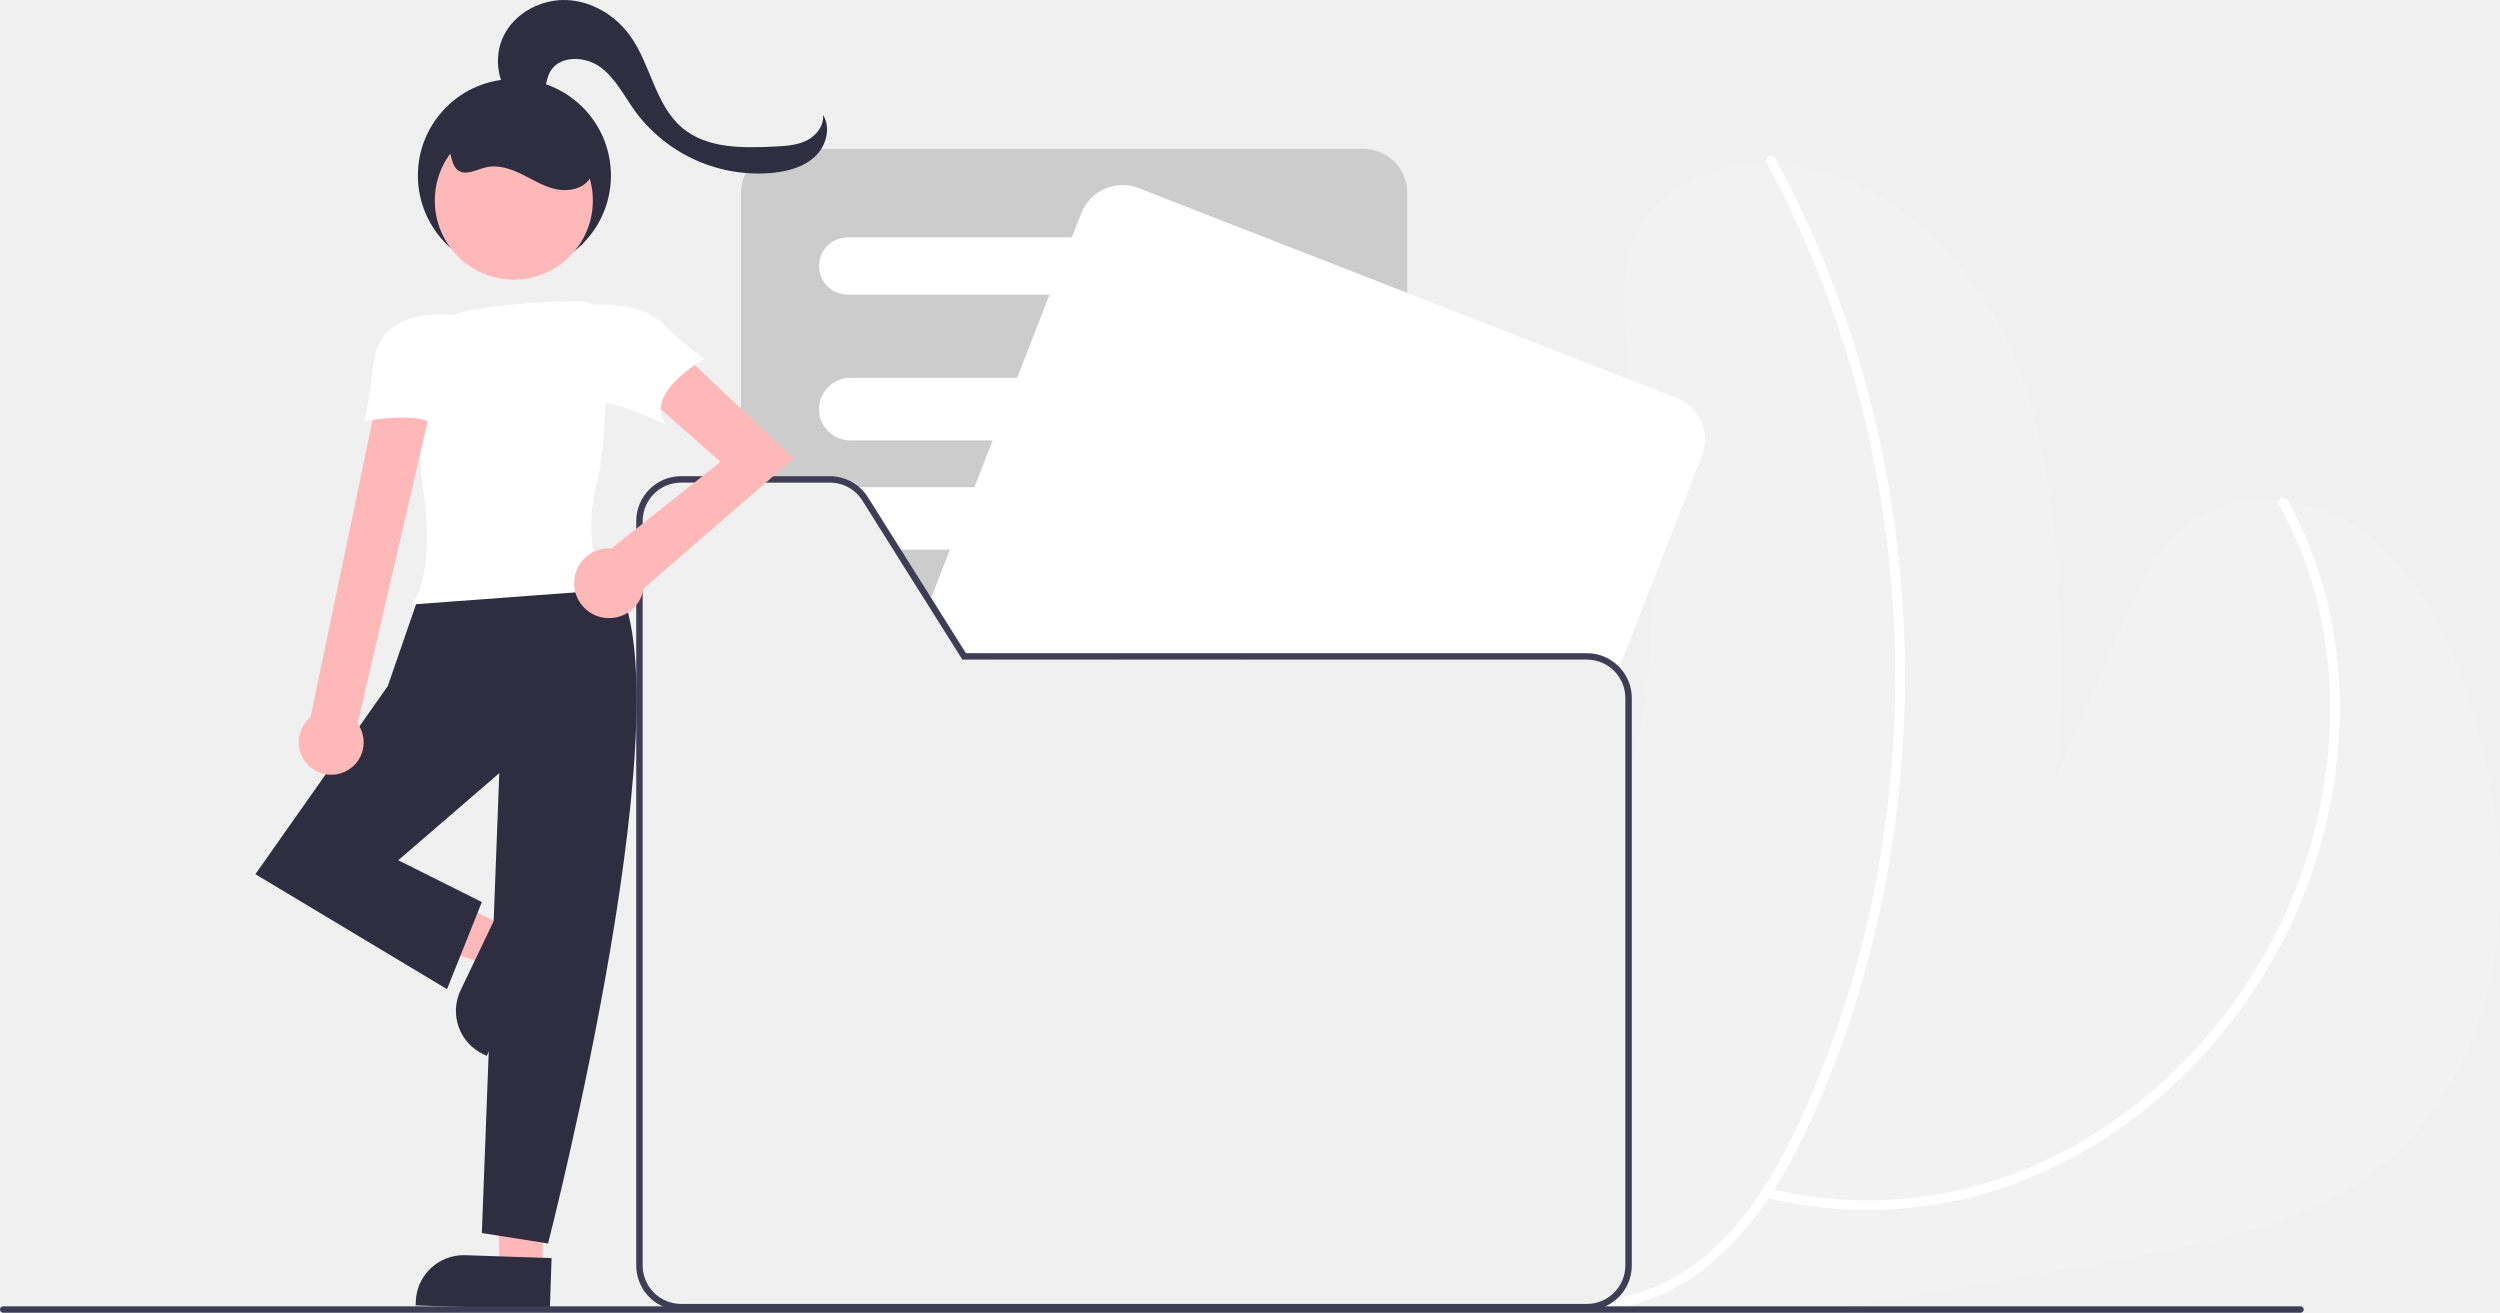
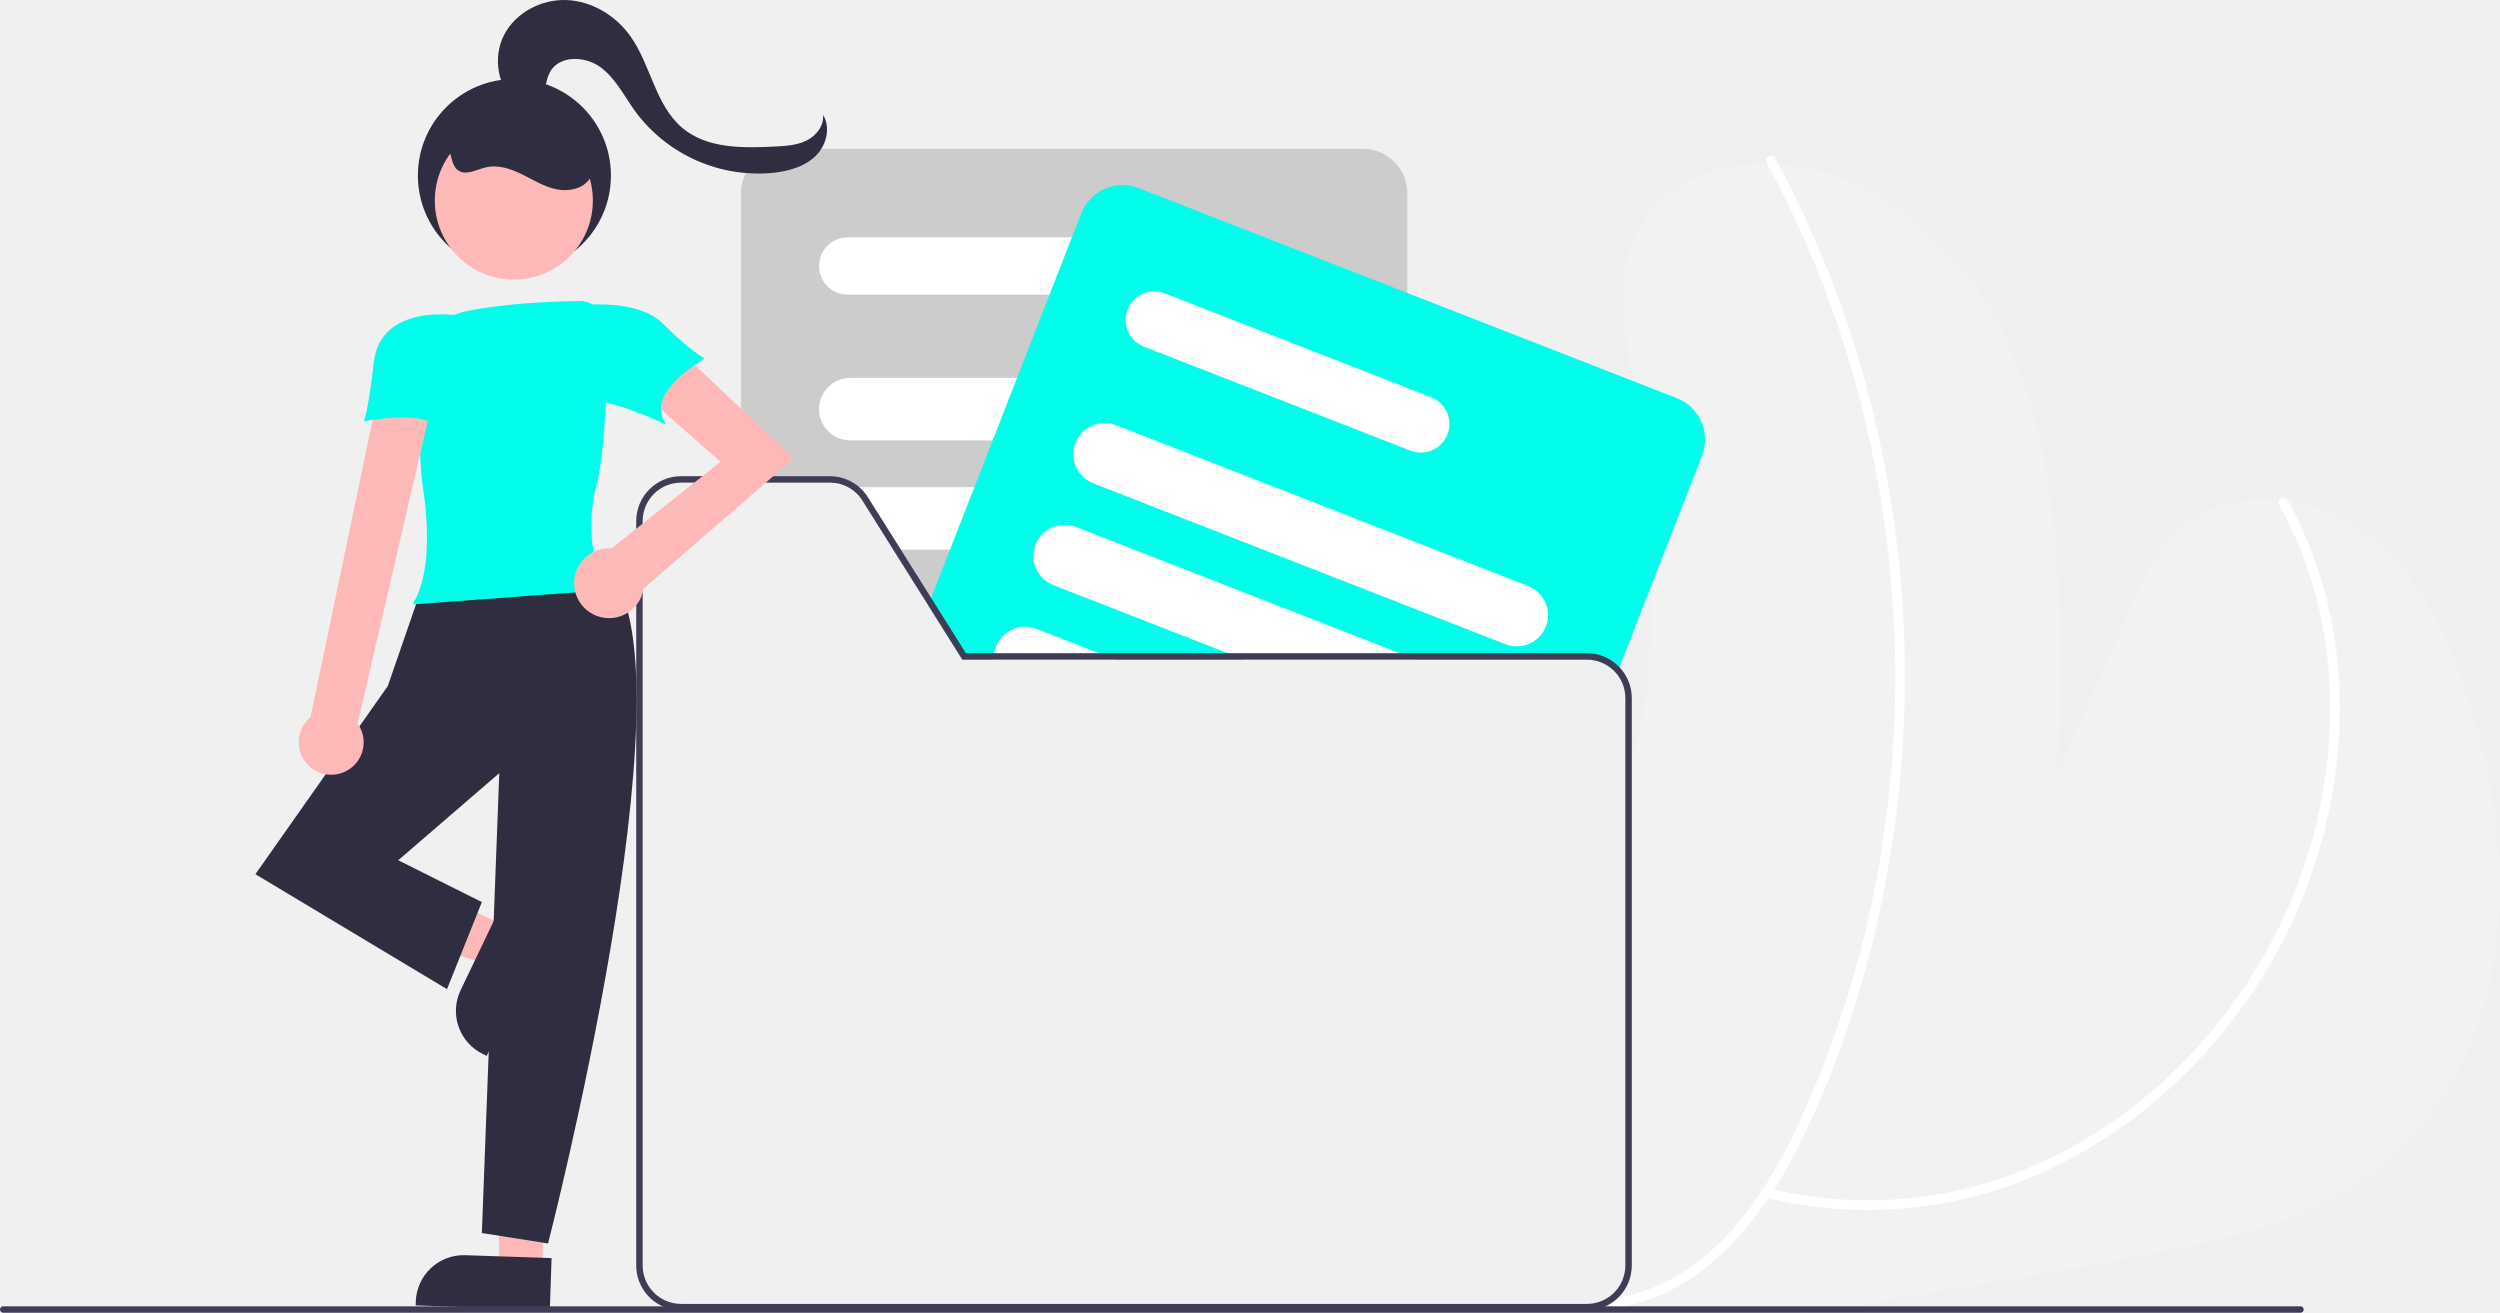
<svg xmlns="http://www.w3.org/2000/svg" data-name="Layer 1" width="777.001" height="407.998" viewBox="0 0 777.001 407.998">
  <path d="M986.85,543.399c-4.07,25.87-16.68,50.98-37.49,66.87-20.48,15.65-46.72,21.21-72.05,25.99q-45.57,8.61-91.39,15.74-6.495,1.035-13,2H595c-.18-.24-.37-.49-.55-.74-.29-.42-.58-.84-.86-1.26-.16-.24-.32-.49-.48-.74H704.71a11.961,11.961,0,0,0,11.95-11.94v-148.96c.72-2.26,1.39-4.53,2-6.83a180.052,180.052,0,0,0,5.53-32.71c.6-7.7.78-15.4.65-23.11-.37-21.19-3.14-42.38-6.15-63.42-.22-1.55-.45-3.11-.67-4.66-2.12-14.62-4.05-30.53,3.32-43.34,8.43-14.66,27.14-20.77,43.99-19.27,30.31,2.71,55.84,25.92,69.11,53.31,13.26,27.38,16.23,58.52,17.44,88.92.64,16.12.57,32.96-1.68,49.13q11.399-26.07,22.82-52.14c4.06-9.27,8.33-18.84,15.85-25.62,15.72-14.19,41.72-11.33,58.51,1.59,16.78,12.93,25.98,33.36,32.1,53.63C987.06,490.909,990.93,517.529,986.85,543.399Z" transform="translate(-211.4996 -246.0008)" fill="#f2f2f2" />
  <path d="M919.798,402.887c10.992,19.468,16.035,41.792,15.915,64.07A155.087,155.087,0,0,1,921.381,530.886a160.607,160.607,0,0,1-34.467,48.299A146.332,146.332,0,0,1,837.383,610.825a129.437,129.437,0,0,1-67.211,6.387q-4.704-.808-9.339-1.96c-1.874-.462-2.674,2.43-.798,2.893A132.777,132.777,0,0,0,831.278,616.096a146.773,146.773,0,0,0,52.183-29.686,162.908,162.908,0,0,0,37.426-47.712,159.495,159.495,0,0,0,17.575-63.863c1.31-22.612-2.48-45.626-12.259-66.138q-1.777-3.728-3.814-7.323a1.501,1.501,0,0,0-2.59,1.514Z" transform="translate(-211.4996 -246.0008)" fill="#fff" />
  <path d="M760.588,296.623a325.344,325.344,0,0,1,28.298,70.983,342.834,342.834,0,0,1,5.832,151.56,324.114,324.114,0,0,1-22.789,72.984c-10.419,23.147-25.42,47.536-51.042,55.641a53.433,53.433,0,0,1-8.86,1.981c-1.904.261-1.094,3.152.798,2.893,26.505-3.638,44.922-25.657,56.472-48.103,11.951-23.225,20.461-48.446,26.12-73.909a345.526,345.526,0,0,0-1.18-154.121,330.416,330.416,0,0,0-26.529-72.797q-2.198-4.347-4.53-8.625c-.923-1.697-3.514-.184-2.59,1.514Z" transform="translate(-211.4996 -246.0008)" fill="#fff" />
  <path d="M635.14,292.259H455.54a13.768,13.768,0,0,0-13.75,13.75v89.99h27.64a11.879,11.879,0,0,1,10.11,5.59l9.58,15.25,9.16,14.57,1.72,2.74,10.48,16.67.12.19h138.29v-145A13.768,13.768,0,0,0,635.14,292.259Z" transform="translate(-211.4996 -246.0008)" fill="#ccc" />
  <path d="M563.95,319.769H474.96a8.895,8.895,0,1,0,0,17.79h88.99a8.895,8.895,0,1,0,0-17.79Z" transform="translate(-211.4996 -246.0008)" fill="#fff" />
  <path d="M613.299,363.449H475.77a9.71,9.71,0,0,0,0,19.42H613.299a9.71,9.71,0,0,0,0-19.42Z" transform="translate(-211.4996 -246.0008)" fill="#fff" />
  <path d="M622.08,403.019a9.704,9.704,0,0,0-8.78-5.59H475.77c-.21,0-.41.01-.62.02a11.914,11.914,0,0,1,4.39,4.14l9.58,15.25H613.299a9.697,9.697,0,0,0,8.78-13.82Z" transform="translate(-211.4996 -246.0008)" fill="#fff" />
  <path d="M622.91,439.809a9.709,9.709,0,0,0-9.61-8.4H498.28l1.72,2.74,10.48,16.67H613.299a9.599,9.599,0,0,0,5.63-1.81,9.697,9.697,0,0,0,4.07-7.9A9.245,9.245,0,0,0,622.91,439.809Z" transform="translate(-211.4996 -246.0008)" fill="#fff" />
-   <path d="M732.69,369.759l-14-5.47-69.8-27.24-83.51-32.59a13.775,13.775,0,0,0-17.81,7.82l-2.92,7.49-6.95,17.79-10.1,25.89-7.58,19.42-5.68,14.56-7.58,19.41-5.69,14.57-.16.42-.91,2.32,10.48,16.67.12.19H704.71a11.916,11.916,0,0,1,9.29,4.44l.82-2.08,10.02-25.66,15.66-40.13A13.777,13.777,0,0,0,732.69,369.759Z" transform="translate(-211.4996 -246.0008)" fill="#ffffff" />
+   <path d="M732.69,369.759l-14-5.47-69.8-27.24-83.51-32.59a13.775,13.775,0,0,0-17.81,7.82l-2.92,7.49-6.95,17.79-10.1,25.89-7.58,19.42-5.68,14.56-7.58,19.41-5.69,14.57-.16.42-.91,2.32,10.48,16.67.12.19H704.71a11.916,11.916,0,0,1,9.29,4.44l.82-2.08,10.02-25.66,15.66-40.13A13.777,13.777,0,0,0,732.69,369.759Z" transform="translate(-211.4996 -246.0008)" fill="#00ffea" />
  <path d="M656.37,369.499l-7.48-2.92-75.42-29.43a8.931,8.931,0,0,0-11.53,5.05,8.924,8.924,0,0,0,5.06,11.53l24.91,9.72,30.81,12.02,26.17,10.22,1.01.39a8.899,8.899,0,0,0,6.47-16.58Z" transform="translate(-211.4996 -246.0008)" fill="#fff" />
  <path d="M686.45,428.139l-37.56-14.66-26.81-10.46-14.32-5.59-37.3-14.56-12.12-4.73a9.71,9.71,0,0,0-12.23,4.73c-.12.25-.24.51-.34.78a9.704,9.704,0,0,0,5.51,12.57l3.1,1.21,49.72,19.41,44.79,17.48,30.5,11.91a9.629,9.629,0,0,0,3.52.66,9.706,9.706,0,0,0,3.54-18.75Z" transform="translate(-211.4996 -246.0008)" fill="#fff" />
  <path d="M648.89,449.949l-2.41-.94-23.57-9.2-21.53-8.4-37.34-14.57-18.06-7.05a9.708,9.708,0,1,0-7.05,18.09l9.04,3.53,45.1,17.6,4.64,1.81.48.19h53.41Z" transform="translate(-211.4996 -246.0008)" fill="#fff" />
  <path d="M557.66,450.819l-4.64-1.81-19.39-7.57a9.695,9.695,0,0,0-13.12,7.57,9.201,9.201,0,0,0-.11,1.81,1.121,1.121,0,0,0,.01.19h37.74Z" transform="translate(-211.4996 -246.0008)" fill="#fff" />
  <path d="M597.71,450.819l-4.64-1.81H520.509a9.201,9.201,0,0,0-.11,1.81h-9.92l.12.19h87.59Zm0,0h-87.23l.12.19h87.59Zm0,0h-87.23l.12.19h87.59Zm.48.19-.48-.19h-87.23l.12.19Zm-175.01,200.25a11.958,11.958,0,0,1-11.94-11.94v-231.37a11.96,11.96,0,0,1,11.94-11.95h18.61v-2H423.18a13.966,13.966,0,0,0-13.94,13.95v231.37a13.95,13.95,0,0,0,8.17,12.68H593.589c-.16-.24-.32-.49-.48-.74Zm291.64-197.89a13.878,13.878,0,0,0-10.11-4.36h-193l-10.8-17.18-.26-.42-9.16-14.57-10.26-16.32a13.976,13.976,0,0,0-11.8-6.52h-46.25a13.966,13.966,0,0,0-13.94,13.95v231.37a13.95,13.95,0,0,0,8.17,12.68,13.749,13.749,0,0,0,5.77,1.26H704.71a13.798,13.798,0,0,0,5.78-1.26,13.951,13.951,0,0,0,8.17-12.68v-176.36A13.87,13.87,0,0,0,714.819,453.369Zm1.84,185.95a11.961,11.961,0,0,1-11.95,11.94H423.18a11.958,11.958,0,0,1-11.94-11.94v-231.37a11.96,11.96,0,0,1,11.94-11.95h46.25a11.879,11.879,0,0,1,10.11,5.59l9.58,15.25,9.16,14.57,1.72,2.74,10.48,16.67.12.19H704.71a11.96,11.96,0,0,1,11.95,11.95Zm-118.95-188.5h-87.23l.12.19h87.59Zm0,0h-87.23l.12.19h87.59Zm0,0h-87.23l.12.19h87.59Zm0,0-4.64-1.81H511.71l-10.8-17.18-.91,2.32,10.48,16.67.12.19h87.59Z" transform="translate(-211.4996 -246.0008)" fill="#3f3d56" />
  <polygon points="156.928 287.77 151.2 299.746 102.283 283.352 110.736 265.677 156.928 287.77" fill="#ffb8b8" />
  <path d="M358.53,543.805h26.834a0,0,0,0,1,0,0v16.119a0,0,0,0,1,0,0h-41.721a0,0,0,0,1,0,0v-1.233A14.887,14.887,0,0,1,358.53,543.805Z" transform="translate(-502.1221 396.5711) rotate(-64.4384)" fill="#2f2e41" />
  <polygon points="168.459 394.715 155.192 394.267 154.633 342.623 170.186 343.541 168.459 394.715" fill="#ffb8b8" />
  <path d="M355.835,636.313h26.834a0,0,0,0,1,0,0v16.119a0,0,0,0,1,0,0h-41.721a0,0,0,0,1,0,0v-1.233A14.887,14.887,0,0,1,355.835,636.313Z" transform="translate(-189.5575 -257.8387) rotate(1.93309)" fill="#2f2e41" />
  <path d="M401.324,424.579s-40.605-10.287-59.013,4.873l-10.287,29.777-41.146,58.471,59.554,35.732,10.828-27.07-25.987-12.994,31.401-27.07-5.414,142.93,20.573,3.248S427.311,455.981,401.324,424.579Z" transform="translate(-211.4996 -246.0008)" fill="#2f2e41" />
-   <path d="M339.721,433.856l.495-.88c5.217-9.275,4.372-24.378,2.744-35.414-1.363-9.244-1.322-25.535-1.048-37.573A17.891,17.891,0,0,1,356.173,342.768c12.353-2.571,27.517-3.115,35.457-3.211l.007.541-.007-.541a8.245,8.245,0,0,1,8.275,8.043c.242,12.964.167,36.605-3.051,49.289-4.775,18.825,2.692,31.618,2.768,31.745l.45.753Z" transform="translate(-211.4996 -246.0008)" fill="#ffffff" />
+   <path d="M339.721,433.856l.495-.88c5.217-9.275,4.372-24.378,2.744-35.414-1.363-9.244-1.322-25.535-1.048-37.573A17.891,17.891,0,0,1,356.173,342.768c12.353-2.571,27.517-3.115,35.457-3.211l.007.541-.007-.541a8.245,8.245,0,0,1,8.275,8.043c.242,12.964.167,36.605-3.051,49.289-4.775,18.825,2.692,31.618,2.768,31.745l.45.753Z" transform="translate(-211.4996 -246.0008)" fill="#00ffea" />
  <path d="M318.834,485.774a10.025,10.025,0,0,0,3.811-14.892l22.916-98.818H328.235l-20.224,96.871A10.079,10.079,0,0,0,318.834,485.774Z" transform="translate(-211.4996 -246.0008)" fill="#ffb8b8" />
  <path d="M458.171,388.503l-38.242-36.175-10.336,14.47,25.84,22.739-33.887,26.91c-.245-.017-.489-.037-.738-.037a10.853,10.853,0,1,0,10.746,12.296l.107.107Z" transform="translate(-211.4996 -246.0008)" fill="#ffb8b8" />
-   <path d="M353.74,344.038s-23.881-3.917-26.047,14.491-3.248,18.408-3.248,18.408,17.325-3.248,21.656,1.083S353.74,344.038,353.74,344.038Z" transform="translate(-211.4996 -246.0008)" fill="#ffffff" />
-   <path d="M389.413,341.204s19.49-3.248,28.153,5.414,12.994,10.828,12.994,10.828-19.49,10.828-11.911,20.573c0,0-20.573-9.745-23.822-6.497S389.413,341.204,389.413,341.204Z" transform="translate(-211.4996 -246.0008)" fill="#ffffff" />
+   <path d="M353.74,344.038s-23.881-3.917-26.047,14.491-3.248,18.408-3.248,18.408,17.325-3.248,21.656,1.083S353.74,344.038,353.74,344.038Z" transform="translate(-211.4996 -246.0008)" fill="#00ffea" />
+   <path d="M389.413,341.204s19.49-3.248,28.153,5.414,12.994,10.828,12.994,10.828-19.49,10.828-11.911,20.573c0,0-20.573-9.745-23.822-6.497S389.413,341.204,389.413,341.204Z" transform="translate(-211.4996 -246.0008)" fill="#00ffea" />
  <path d="M372.318,278.339c-6.148-4.91-7.763-14.386-4.196-21.399s11.632-11.238,19.493-10.923,15.27,4.829,19.824,11.245c6.398,9.012,7.741,21.538,16.248,28.594,7.684,6.373,18.692,6.19,28.661,5.683,3.361-.171,6.83-.369,9.846-1.862s5.479-4.642,5.091-7.985c2.505,3.965,1.052,9.524-2.309,12.795s-8.145,4.642-12.803,5.188a47.569,47.569,0,0,1-43.151-18.933c-3.469-4.785-6.146-10.358-10.906-13.862s-12.697-3.748-15.619,1.39c-1.445,2.541-1.303,5.728-2.632,8.332s-5.645,4.008-6.925,1.379" transform="translate(-211.4996 -246.0008)" fill="#2f2e41" />
  <circle cx="159.879" cy="54.556" r="30" fill="#2f2e41" />
  <circle cx="159.698" cy="62.343" r="24.561" fill="#ffb8b8" />
  <path d="M348.802,290.305c3.338.73,2.246,6.33,4.883,8.502,2.379,1.959,5.806-.056,8.801-.785,3.781-.921,7.738.428,11.229,2.148s6.856,3.854,10.664,4.655,8.322-.102,10.457-3.355c2.041-3.111,1.29-7.306-.307-10.667a24.77,24.77,0,0,0-44.442-.616" transform="translate(-211.4996 -246.0008)" fill="#2f2e41" />
  <path d="M927.5,652.999a1.003,1.003,0,0,1-1,1h-714a1,1,0,0,1,0-2h714A1.003,1.003,0,0,1,927.5,652.999Z" transform="translate(-211.4996 -246.0008)" fill="#3f3d56" />
</svg>
